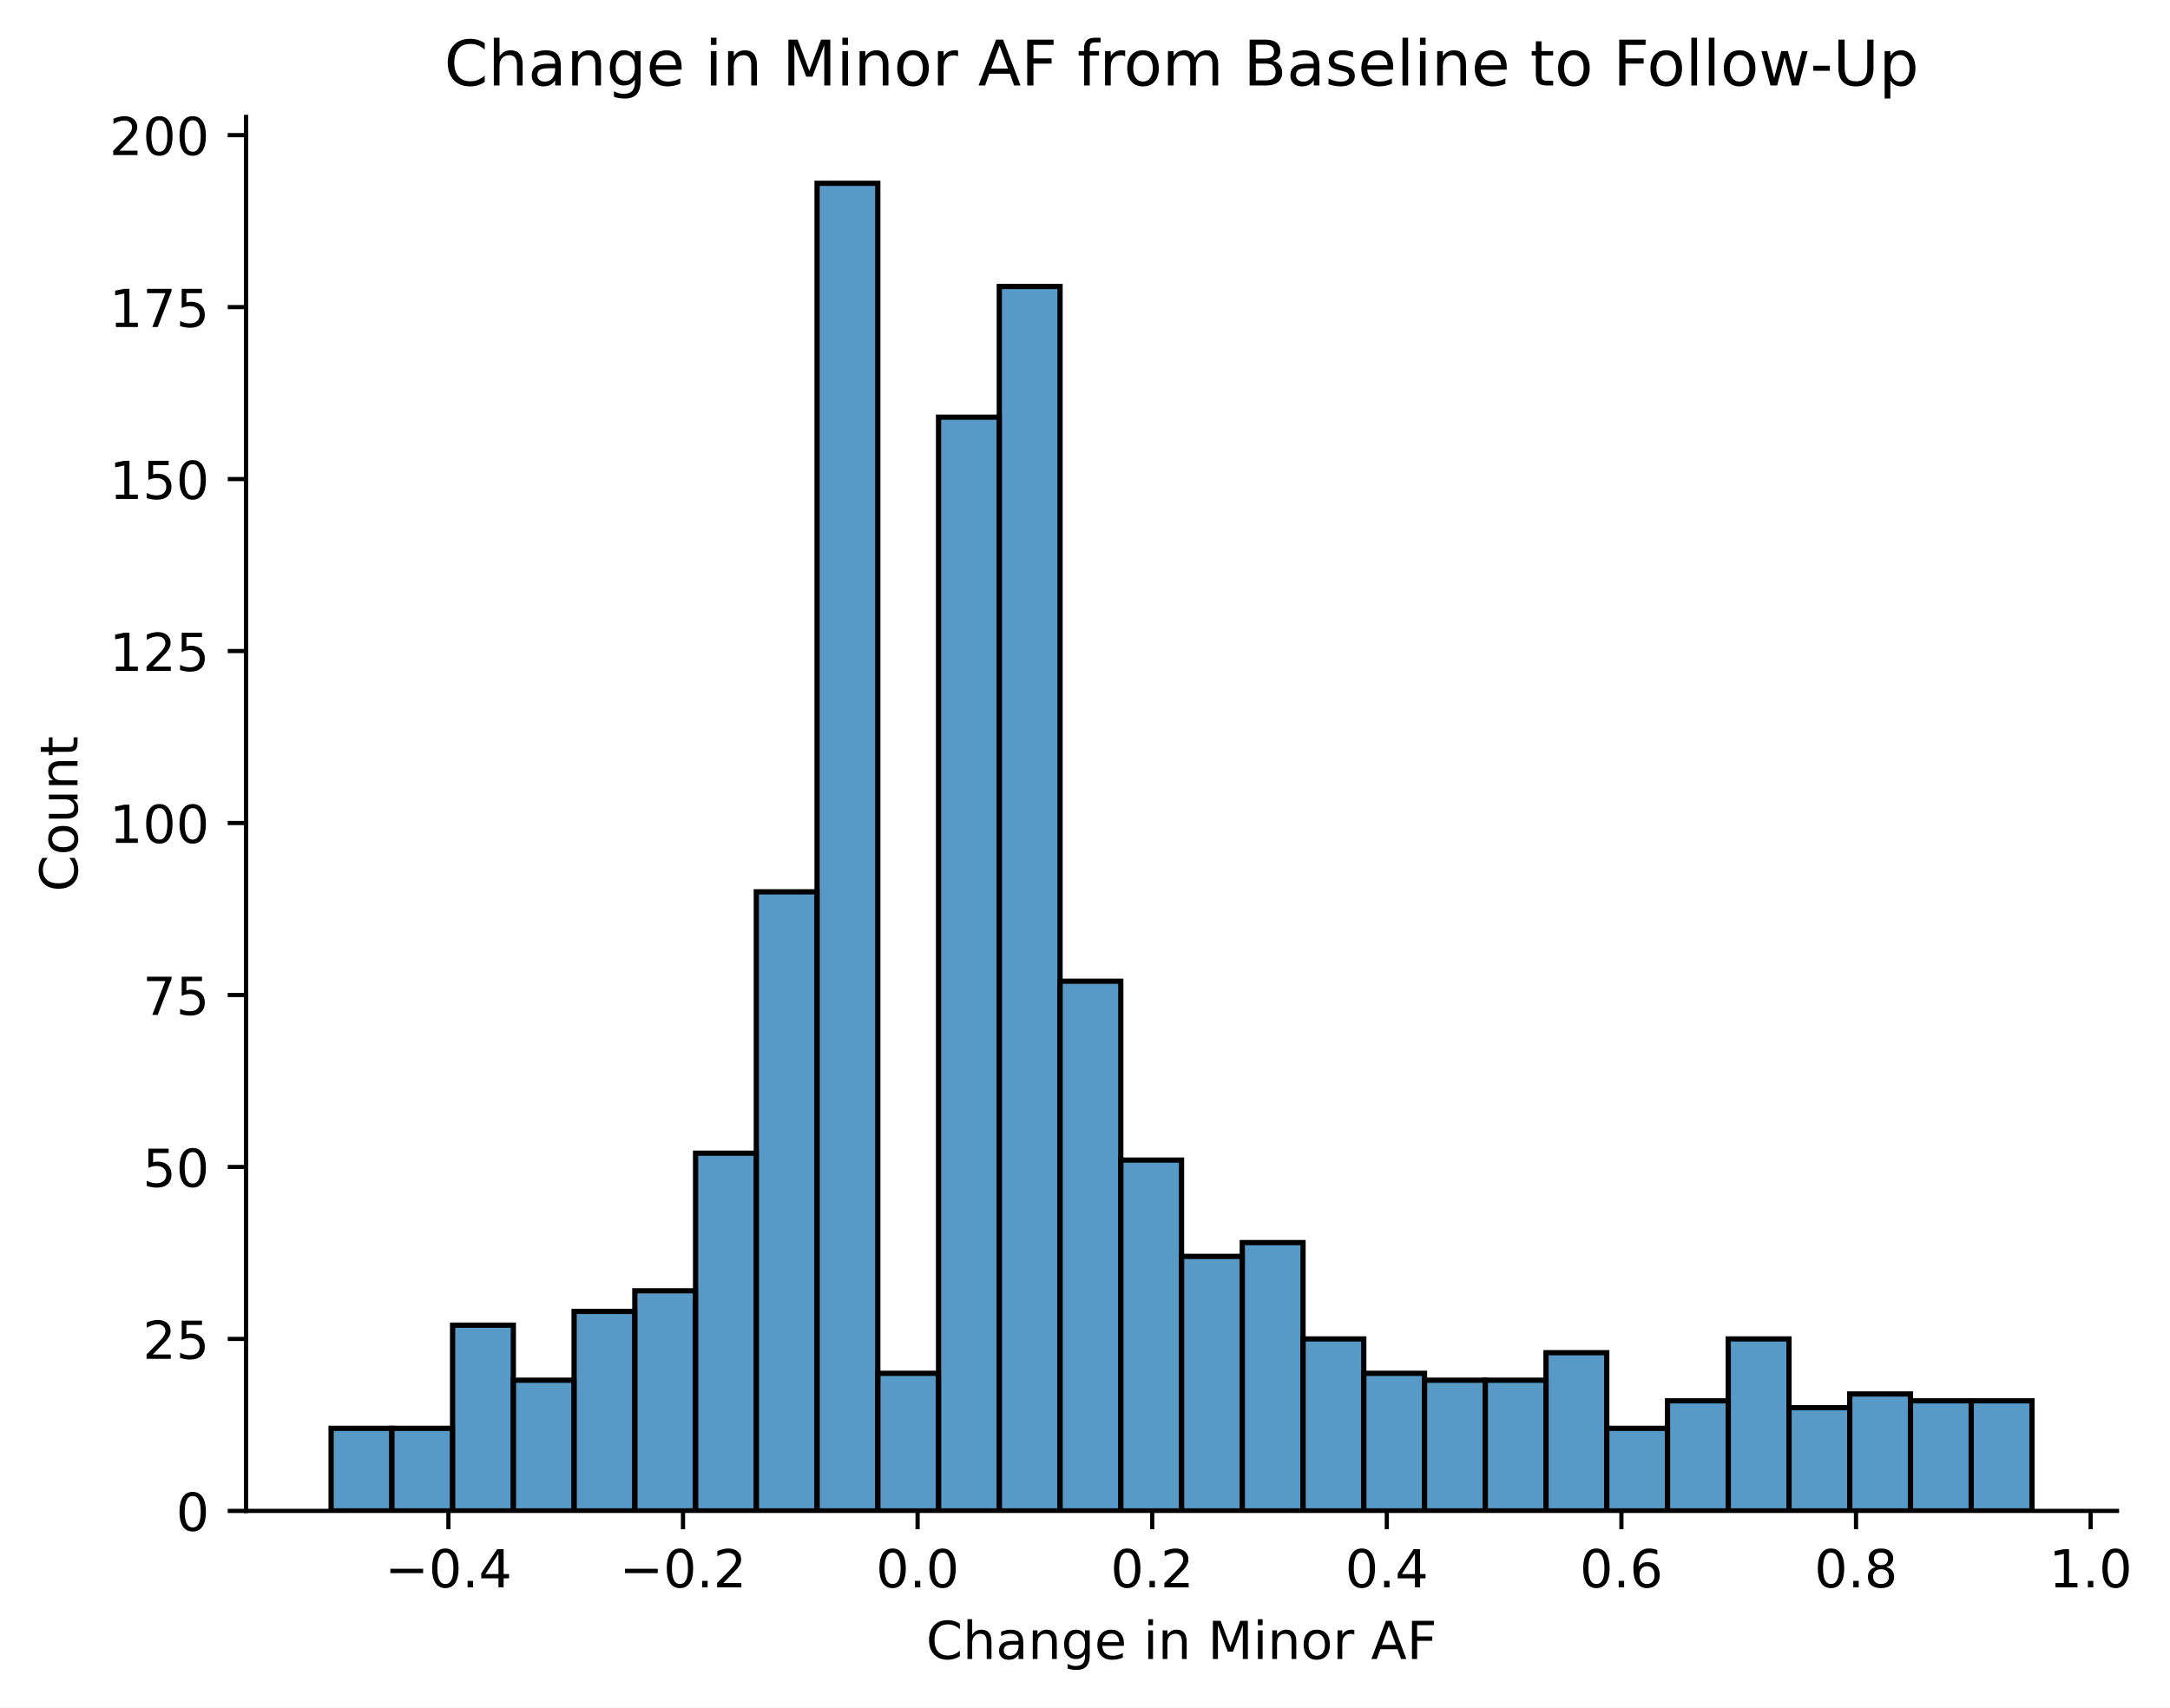
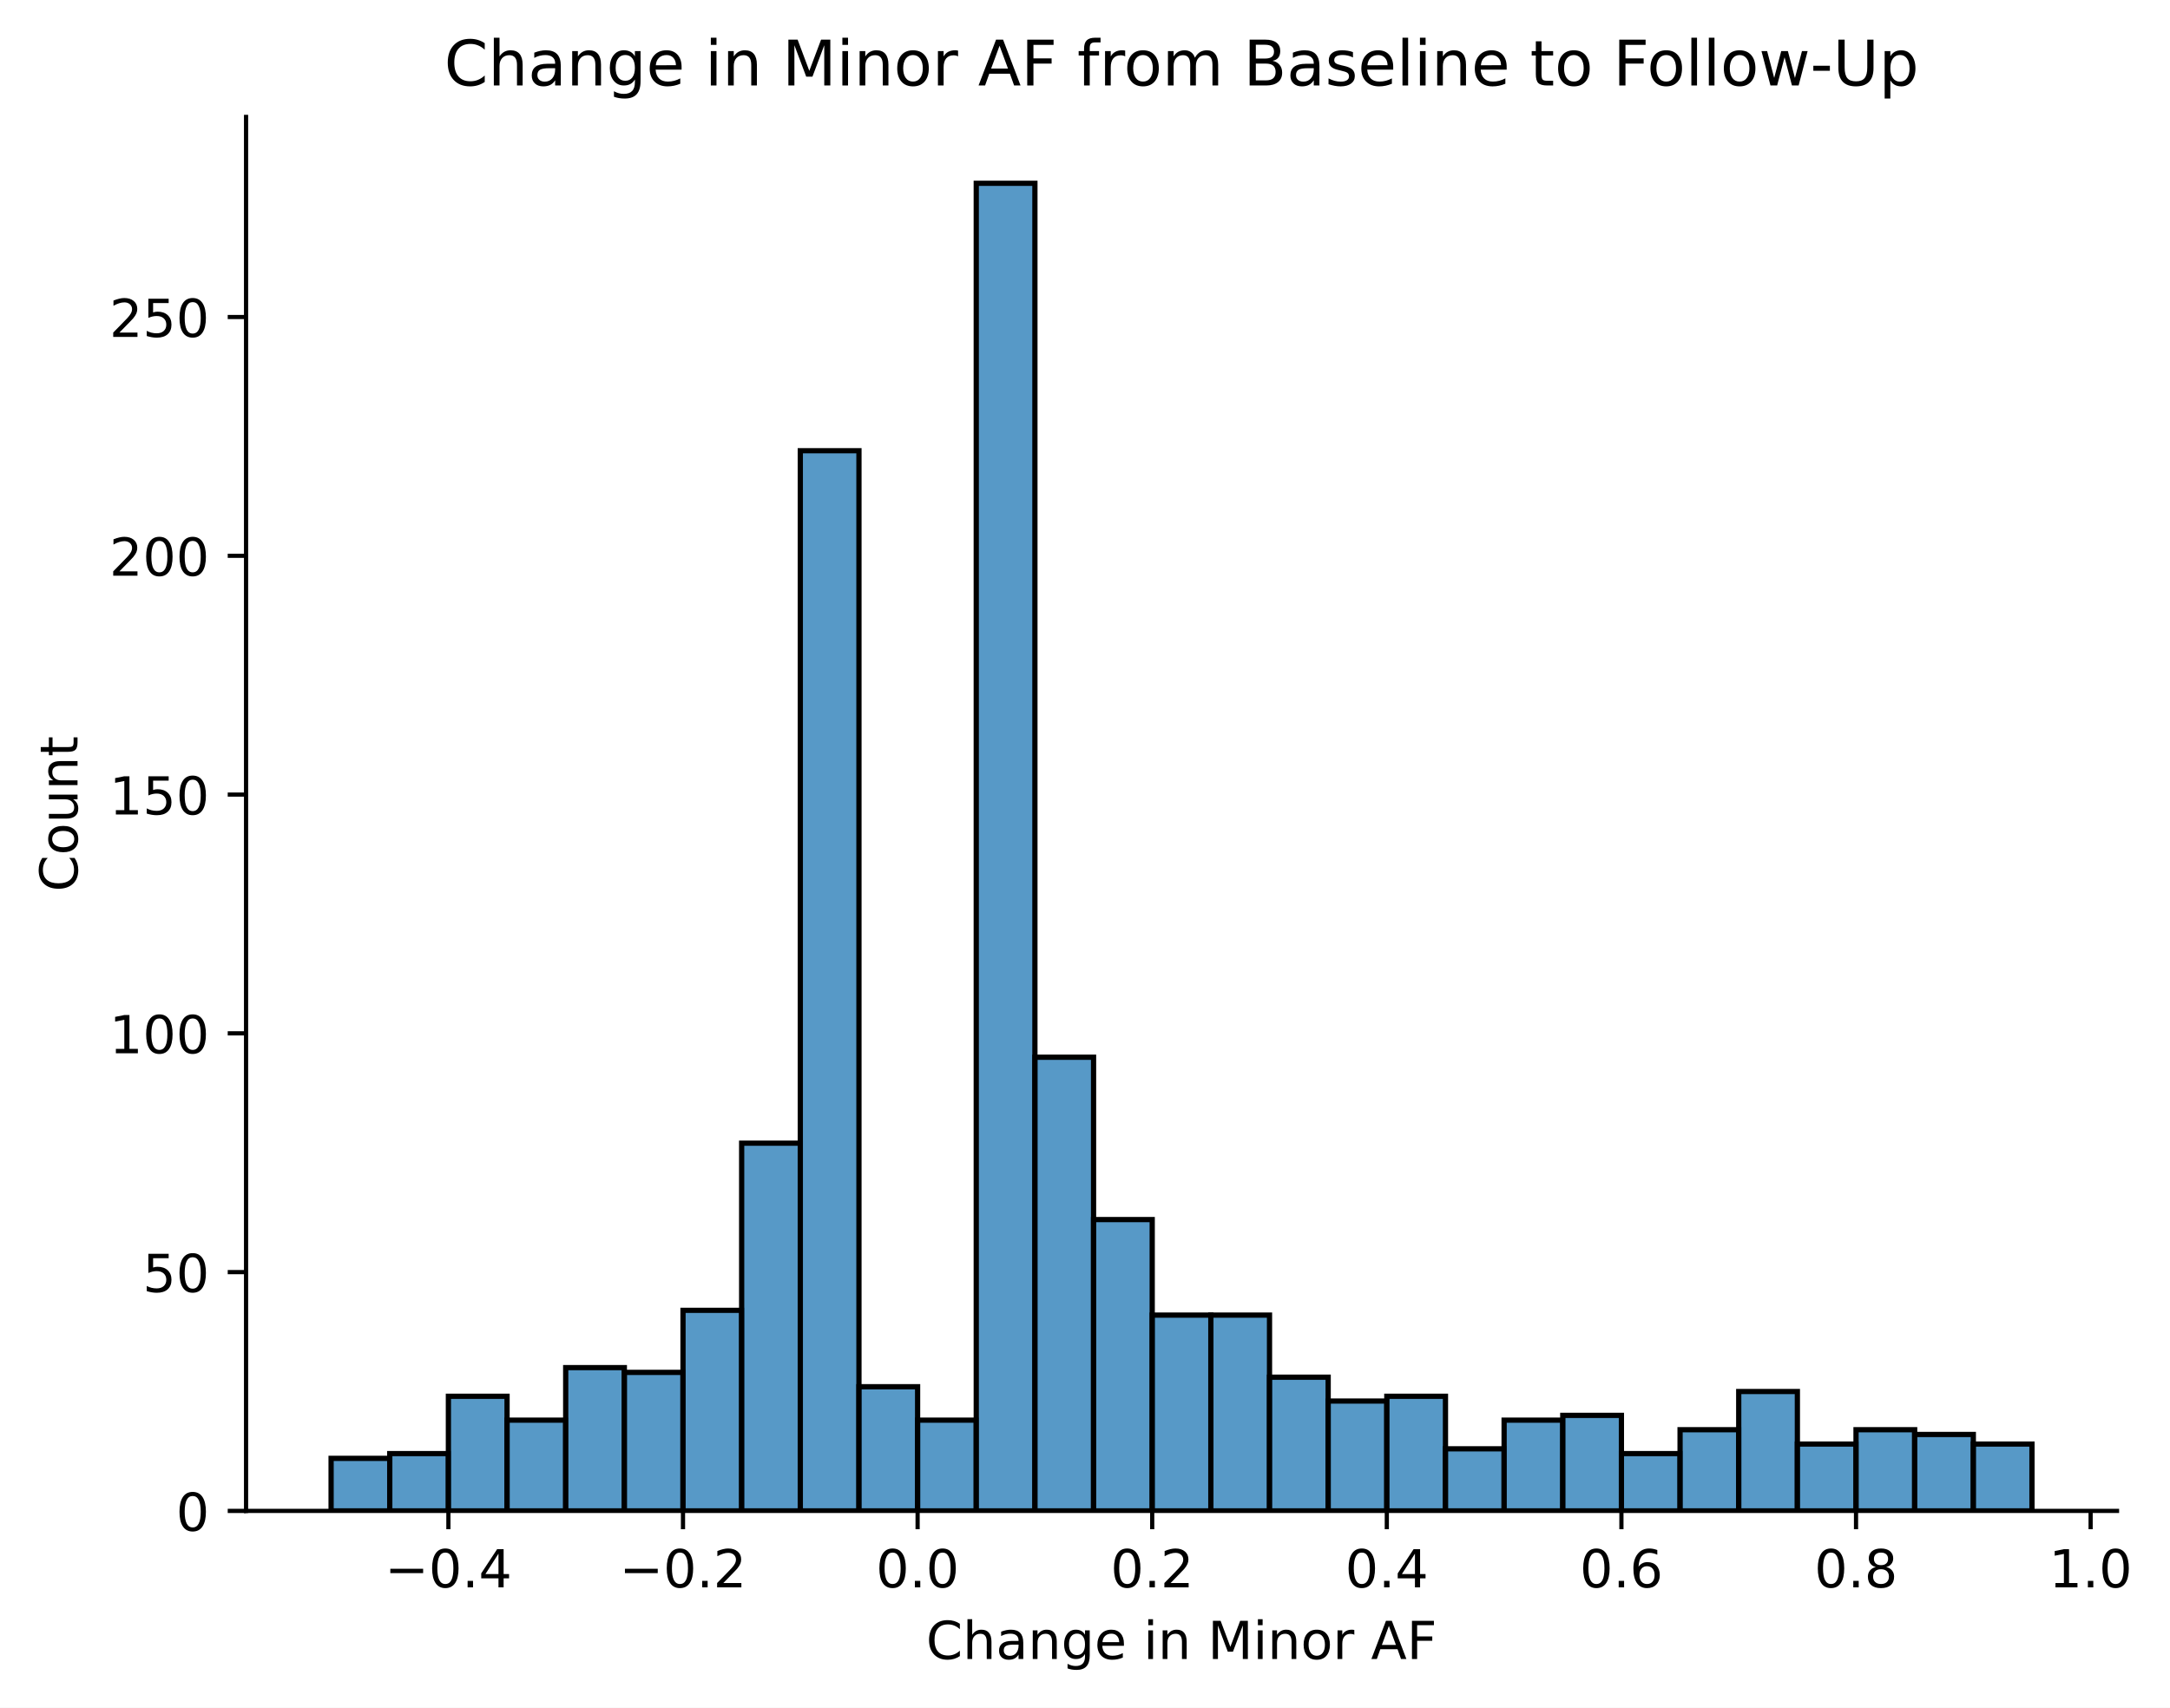
<svg xmlns="http://www.w3.org/2000/svg" xmlns:xlink="http://www.w3.org/1999/xlink" width="414.199pt" height="325.986pt" viewBox="0 0 414.199 325.986" version="1.1">
  <defs>
    <style type="text/css">*{stroke-linejoin: round; stroke-linecap: butt}</style>
  </defs>
  <g id="figure_1">
    <g id="patch_1">
      <path d="M 0 325.986  L 414.199 325.986  L 414.199 0  L 0 0  z " style="fill: #ffffff" />
    </g>
    <g id="axes_1">
      <g id="patch_2">
        <path d="M 46.966 288.43  L 404.086 288.43  L 404.086 22.318  L 46.966 22.318  z " style="fill: #ffffff" />
      </g>
      <g id="patch_3">
-         <path d="M 63.198 288.43  L 74.793 288.43  L 74.793 272.672  L 63.198 272.672  z " clip-path="url(#p7ebf7bdc45)" style="fill: #1f77b4; fill-opacity: 0.75; stroke: #000000; stroke-linejoin: miter" />
+         <path d="M 63.198 288.43  L 74.393 288.43  L 74.393 278.402  L 63.198 278.402  z " clip-path="url(#p578d71aa38)" style="fill: #1f77b4; fill-opacity: 0.75; stroke: #000000; stroke-linejoin: miter" />
      </g>
      <g id="patch_4">
-         <path d="M 74.793 288.43  L 86.388 288.43  L 86.388 272.672  L 74.793 272.672  z " clip-path="url(#p7ebf7bdc45)" style="fill: #1f77b4; fill-opacity: 0.75; stroke: #000000; stroke-linejoin: miter" />
+         <path d="M 74.393 288.43  L 85.588 288.43  L 85.588 277.49  L 74.393 277.49  z " clip-path="url(#p578d71aa38)" style="fill: #1f77b4; fill-opacity: 0.75; stroke: #000000; stroke-linejoin: miter" />
      </g>
      <g id="patch_5">
-         <path d="M 86.388 288.43  L 97.983 288.43  L 97.983 252.975  L 86.388 252.975  z " clip-path="url(#p7ebf7bdc45)" style="fill: #1f77b4; fill-opacity: 0.75; stroke: #000000; stroke-linejoin: miter" />
+         <path d="M 85.588 288.43  L 96.783 288.43  L 96.783 266.55  L 85.588 266.55  z " clip-path="url(#p578d71aa38)" style="fill: #1f77b4; fill-opacity: 0.75; stroke: #000000; stroke-linejoin: miter" />
      </g>
      <g id="patch_6">
-         <path d="M 97.983 288.43  L 109.578 288.43  L 109.578 263.48  L 97.983 263.48  z " clip-path="url(#p7ebf7bdc45)" style="fill: #1f77b4; fill-opacity: 0.75; stroke: #000000; stroke-linejoin: miter" />
+         <path d="M 96.783 288.43  L 107.978 288.43  L 107.978 271.109  L 96.783 271.109  z " clip-path="url(#p578d71aa38)" style="fill: #1f77b4; fill-opacity: 0.75; stroke: #000000; stroke-linejoin: miter" />
      </g>
      <g id="patch_7">
-         <path d="M 109.578 288.43  L 121.172 288.43  L 121.172 250.348  L 109.578 250.348  z " clip-path="url(#p7ebf7bdc45)" style="fill: #1f77b4; fill-opacity: 0.75; stroke: #000000; stroke-linejoin: miter" />
+         <path d="M 107.978 288.43  L 119.173 288.43  L 119.173 261.08  L 107.978 261.08  z " clip-path="url(#p578d71aa38)" style="fill: #1f77b4; fill-opacity: 0.75; stroke: #000000; stroke-linejoin: miter" />
      </g>
      <g id="patch_8">
-         <path d="M 121.172 288.43  L 132.767 288.43  L 132.767 246.409  L 121.172 246.409  z " clip-path="url(#p7ebf7bdc45)" style="fill: #1f77b4; fill-opacity: 0.75; stroke: #000000; stroke-linejoin: miter" />
+         <path d="M 119.173 288.43  L 130.368 288.43  L 130.368 261.992  L 119.173 261.992  z " clip-path="url(#p578d71aa38)" style="fill: #1f77b4; fill-opacity: 0.75; stroke: #000000; stroke-linejoin: miter" />
      </g>
      <g id="patch_9">
-         <path d="M 132.767 288.43  L 144.362 288.43  L 144.362 220.146  L 132.767 220.146  z " clip-path="url(#p7ebf7bdc45)" style="fill: #1f77b4; fill-opacity: 0.75; stroke: #000000; stroke-linejoin: miter" />
+         <path d="M 130.368 288.43  L 141.563 288.43  L 141.563 250.141  L 130.368 250.141  z " clip-path="url(#p578d71aa38)" style="fill: #1f77b4; fill-opacity: 0.75; stroke: #000000; stroke-linejoin: miter" />
      </g>
      <g id="patch_10">
-         <path d="M 144.362 288.43  L 155.957 288.43  L 155.957 170.246  L 144.362 170.246  z " clip-path="url(#p7ebf7bdc45)" style="fill: #1f77b4; fill-opacity: 0.75; stroke: #000000; stroke-linejoin: miter" />
+         <path d="M 141.563 288.43  L 152.758 288.43  L 152.758 218.233  L 141.563 218.233  z " clip-path="url(#p578d71aa38)" style="fill: #1f77b4; fill-opacity: 0.75; stroke: #000000; stroke-linejoin: miter" />
      </g>
      <g id="patch_11">
-         <path d="M 155.957 288.43  L 167.552 288.43  L 167.552 34.99  L 155.957 34.99  z " clip-path="url(#p7ebf7bdc45)" style="fill: #1f77b4; fill-opacity: 0.75; stroke: #000000; stroke-linejoin: miter" />
+         <path d="M 152.758 288.43  L 163.953 288.43  L 163.953 86.043  L 152.758 86.043  z " clip-path="url(#p578d71aa38)" style="fill: #1f77b4; fill-opacity: 0.75; stroke: #000000; stroke-linejoin: miter" />
      </g>
      <g id="patch_12">
-         <path d="M 167.552 288.43  L 179.146 288.43  L 179.146 262.167  L 167.552 262.167  z " clip-path="url(#p7ebf7bdc45)" style="fill: #1f77b4; fill-opacity: 0.75; stroke: #000000; stroke-linejoin: miter" />
+         <path d="M 163.953 288.43  L 175.148 288.43  L 175.148 264.727  L 163.953 264.727  z " clip-path="url(#p578d71aa38)" style="fill: #1f77b4; fill-opacity: 0.75; stroke: #000000; stroke-linejoin: miter" />
      </g>
      <g id="patch_13">
-         <path d="M 179.146 288.43  L 190.741 288.43  L 190.741 79.638  L 179.146 79.638  z " clip-path="url(#p7ebf7bdc45)" style="fill: #1f77b4; fill-opacity: 0.75; stroke: #000000; stroke-linejoin: miter" />
+         <path d="M 175.148 288.43  L 186.343 288.43  L 186.343 271.109  L 175.148 271.109  z " clip-path="url(#p578d71aa38)" style="fill: #1f77b4; fill-opacity: 0.75; stroke: #000000; stroke-linejoin: miter" />
      </g>
      <g id="patch_14">
-         <path d="M 190.741 288.43  L 202.336 288.43  L 202.336 54.688  L 190.741 54.688  z " clip-path="url(#p7ebf7bdc45)" style="fill: #1f77b4; fill-opacity: 0.75; stroke: #000000; stroke-linejoin: miter" />
+         <path d="M 186.343 288.43  L 197.538 288.43  L 197.538 34.99  L 186.343 34.99  z " clip-path="url(#p578d71aa38)" style="fill: #1f77b4; fill-opacity: 0.75; stroke: #000000; stroke-linejoin: miter" />
      </g>
      <g id="patch_15">
-         <path d="M 202.336 288.43  L 213.931 288.43  L 213.931 187.317  L 202.336 187.317  z " clip-path="url(#p7ebf7bdc45)" style="fill: #1f77b4; fill-opacity: 0.75; stroke: #000000; stroke-linejoin: miter" />
+         <path d="M 197.538 288.43  L 208.733 288.43  L 208.733 201.823  L 197.538 201.823  z " clip-path="url(#p578d71aa38)" style="fill: #1f77b4; fill-opacity: 0.75; stroke: #000000; stroke-linejoin: miter" />
      </g>
      <g id="patch_16">
-         <path d="M 213.931 288.43  L 225.526 288.43  L 225.526 221.459  L 213.931 221.459  z " clip-path="url(#p7ebf7bdc45)" style="fill: #1f77b4; fill-opacity: 0.75; stroke: #000000; stroke-linejoin: miter" />
+         <path d="M 208.733 288.43  L 219.928 288.43  L 219.928 232.819  L 208.733 232.819  z " clip-path="url(#p578d71aa38)" style="fill: #1f77b4; fill-opacity: 0.75; stroke: #000000; stroke-linejoin: miter" />
      </g>
      <g id="patch_17">
-         <path d="M 225.526 288.43  L 237.12 288.43  L 237.12 239.843  L 225.526 239.843  z " clip-path="url(#p7ebf7bdc45)" style="fill: #1f77b4; fill-opacity: 0.75; stroke: #000000; stroke-linejoin: miter" />
+         <path d="M 219.928 288.43  L 231.123 288.43  L 231.123 251.052  L 219.928 251.052  z " clip-path="url(#p578d71aa38)" style="fill: #1f77b4; fill-opacity: 0.75; stroke: #000000; stroke-linejoin: miter" />
      </g>
      <g id="patch_18">
-         <path d="M 237.12 288.43  L 248.715 288.43  L 248.715 237.217  L 237.12 237.217  z " clip-path="url(#p7ebf7bdc45)" style="fill: #1f77b4; fill-opacity: 0.75; stroke: #000000; stroke-linejoin: miter" />
+         <path d="M 231.123 288.43  L 242.318 288.43  L 242.318 251.052  L 231.123 251.052  z " clip-path="url(#p578d71aa38)" style="fill: #1f77b4; fill-opacity: 0.75; stroke: #000000; stroke-linejoin: miter" />
      </g>
      <g id="patch_19">
-         <path d="M 248.715 288.43  L 260.31 288.43  L 260.31 255.601  L 248.715 255.601  z " clip-path="url(#p7ebf7bdc45)" style="fill: #1f77b4; fill-opacity: 0.75; stroke: #000000; stroke-linejoin: miter" />
+         <path d="M 242.318 288.43  L 253.513 288.43  L 253.513 262.904  L 242.318 262.904  z " clip-path="url(#p578d71aa38)" style="fill: #1f77b4; fill-opacity: 0.75; stroke: #000000; stroke-linejoin: miter" />
      </g>
      <g id="patch_20">
-         <path d="M 260.31 288.43  L 271.905 288.43  L 271.905 262.167  L 260.31 262.167  z " clip-path="url(#p7ebf7bdc45)" style="fill: #1f77b4; fill-opacity: 0.75; stroke: #000000; stroke-linejoin: miter" />
+         <path d="M 253.513 288.43  L 264.708 288.43  L 264.708 267.462  L 253.513 267.462  z " clip-path="url(#p578d71aa38)" style="fill: #1f77b4; fill-opacity: 0.75; stroke: #000000; stroke-linejoin: miter" />
      </g>
      <g id="patch_21">
-         <path d="M 271.905 288.43  L 283.5 288.43  L 283.5 263.48  L 271.905 263.48  z " clip-path="url(#p7ebf7bdc45)" style="fill: #1f77b4; fill-opacity: 0.75; stroke: #000000; stroke-linejoin: miter" />
+         <path d="M 264.708 288.43  L 275.903 288.43  L 275.903 266.55  L 264.708 266.55  z " clip-path="url(#p578d71aa38)" style="fill: #1f77b4; fill-opacity: 0.75; stroke: #000000; stroke-linejoin: miter" />
      </g>
      <g id="patch_22">
-         <path d="M 283.5 288.43  L 295.094 288.43  L 295.094 263.48  L 283.5 263.48  z " clip-path="url(#p7ebf7bdc45)" style="fill: #1f77b4; fill-opacity: 0.75; stroke: #000000; stroke-linejoin: miter" />
+         <path d="M 275.903 288.43  L 287.098 288.43  L 287.098 276.579  L 275.903 276.579  z " clip-path="url(#p578d71aa38)" style="fill: #1f77b4; fill-opacity: 0.75; stroke: #000000; stroke-linejoin: miter" />
      </g>
      <g id="patch_23">
-         <path d="M 295.094 288.43  L 306.689 288.43  L 306.689 258.227  L 295.094 258.227  z " clip-path="url(#p7ebf7bdc45)" style="fill: #1f77b4; fill-opacity: 0.75; stroke: #000000; stroke-linejoin: miter" />
+         <path d="M 287.098 288.43  L 298.293 288.43  L 298.293 271.109  L 287.098 271.109  z " clip-path="url(#p578d71aa38)" style="fill: #1f77b4; fill-opacity: 0.75; stroke: #000000; stroke-linejoin: miter" />
      </g>
      <g id="patch_24">
-         <path d="M 306.689 288.43  L 318.284 288.43  L 318.284 272.672  L 306.689 272.672  z " clip-path="url(#p7ebf7bdc45)" style="fill: #1f77b4; fill-opacity: 0.75; stroke: #000000; stroke-linejoin: miter" />
+         <path d="M 298.293 288.43  L 309.488 288.43  L 309.488 270.197  L 298.293 270.197  z " clip-path="url(#p578d71aa38)" style="fill: #1f77b4; fill-opacity: 0.75; stroke: #000000; stroke-linejoin: miter" />
      </g>
      <g id="patch_25">
-         <path d="M 318.284 288.43  L 329.879 288.43  L 329.879 267.42  L 318.284 267.42  z " clip-path="url(#p7ebf7bdc45)" style="fill: #1f77b4; fill-opacity: 0.75; stroke: #000000; stroke-linejoin: miter" />
+         <path d="M 309.488 288.43  L 320.683 288.43  L 320.683 277.49  L 309.488 277.49  z " clip-path="url(#p578d71aa38)" style="fill: #1f77b4; fill-opacity: 0.75; stroke: #000000; stroke-linejoin: miter" />
      </g>
      <g id="patch_26">
-         <path d="M 329.879 288.43  L 341.474 288.43  L 341.474 255.601  L 329.879 255.601  z " clip-path="url(#p7ebf7bdc45)" style="fill: #1f77b4; fill-opacity: 0.75; stroke: #000000; stroke-linejoin: miter" />
+         <path d="M 320.683 288.43  L 331.878 288.43  L 331.878 272.932  L 320.683 272.932  z " clip-path="url(#p578d71aa38)" style="fill: #1f77b4; fill-opacity: 0.75; stroke: #000000; stroke-linejoin: miter" />
      </g>
      <g id="patch_27">
-         <path d="M 341.474 288.43  L 353.068 288.43  L 353.068 268.733  L 341.474 268.733  z " clip-path="url(#p7ebf7bdc45)" style="fill: #1f77b4; fill-opacity: 0.75; stroke: #000000; stroke-linejoin: miter" />
+         <path d="M 331.878 288.43  L 343.073 288.43  L 343.073 265.639  L 331.878 265.639  z " clip-path="url(#p578d71aa38)" style="fill: #1f77b4; fill-opacity: 0.75; stroke: #000000; stroke-linejoin: miter" />
      </g>
      <g id="patch_28">
-         <path d="M 353.068 288.43  L 364.663 288.43  L 364.663 266.106  L 353.068 266.106  z " clip-path="url(#p7ebf7bdc45)" style="fill: #1f77b4; fill-opacity: 0.75; stroke: #000000; stroke-linejoin: miter" />
+         <path d="M 343.073 288.43  L 354.268 288.43  L 354.268 275.667  L 343.073 275.667  z " clip-path="url(#p578d71aa38)" style="fill: #1f77b4; fill-opacity: 0.75; stroke: #000000; stroke-linejoin: miter" />
      </g>
      <g id="patch_29">
-         <path d="M 364.663 288.43  L 376.258 288.43  L 376.258 267.42  L 364.663 267.42  z " clip-path="url(#p7ebf7bdc45)" style="fill: #1f77b4; fill-opacity: 0.75; stroke: #000000; stroke-linejoin: miter" />
+         <path d="M 354.268 288.43  L 365.463 288.43  L 365.463 272.932  L 354.268 272.932  z " clip-path="url(#p578d71aa38)" style="fill: #1f77b4; fill-opacity: 0.75; stroke: #000000; stroke-linejoin: miter" />
      </g>
      <g id="patch_30">
-         <path d="M 376.258 288.43  L 387.853 288.43  L 387.853 267.42  L 376.258 267.42  z " clip-path="url(#p7ebf7bdc45)" style="fill: #1f77b4; fill-opacity: 0.75; stroke: #000000; stroke-linejoin: miter" />
+         <path d="M 365.463 288.43  L 376.658 288.43  L 376.658 273.844  L 365.463 273.844  z " clip-path="url(#p578d71aa38)" style="fill: #1f77b4; fill-opacity: 0.75; stroke: #000000; stroke-linejoin: miter" />
+       </g>
+       <g id="patch_31">
+         <path d="M 376.658 288.43  L 387.853 288.43  L 387.853 275.667  L 376.658 275.667  z " clip-path="url(#p578d71aa38)" style="fill: #1f77b4; fill-opacity: 0.75; stroke: #000000; stroke-linejoin: miter" />
      </g>
      <g id="matplotlib.axis_1">
        <g id="xtick_1">
          <g id="line2d_1">
            <defs>
-               <path id="m0c242c7630" d="M 0 0  L 0 3.5  " style="stroke: #000000; stroke-width: 0.8" />
+               <path id="m6c35b1993d" d="M 0 0  L 0 3.5  " style="stroke: #000000; stroke-width: 0.8" />
            </defs>
            <g>
-               <use xlink:href="#m0c242c7630" x="85.588" y="288.43" style="stroke: #000000; stroke-width: 0.8" />
+               <use xlink:href="#m6c35b1993d" x="85.588" y="288.43" style="stroke: #000000; stroke-width: 0.8" />
            </g>
          </g>
          <g id="text_1">
            <g transform="translate(73.44692 303.0286) scale(0.1 -0.1)">
              <defs>
                <path id="DejaVuSans-2212" d="M 678 2272  L 4684 2272  L 4684 1741  L 678 1741  L 678 2272  z " transform="scale(0.015625)" />
                <path id="DejaVuSans-30" d="M 2034 4250  Q 1547 4250 1301 3770  Q 1056 3291 1056 2328  Q 1056 1369 1301 889  Q 1547 409 2034 409  Q 2525 409 2770 889  Q 3016 1369 3016 2328  Q 3016 3291 2770 3770  Q 2525 4250 2034 4250  z M 2034 4750  Q 2819 4750 3233 4129  Q 3647 3509 3647 2328  Q 3647 1150 3233 529  Q 2819 -91 2034 -91  Q 1250 -91 836 529  Q 422 1150 422 2328  Q 422 3509 836 4129  Q 1250 4750 2034 4750  z " transform="scale(0.015625)" />
                <path id="DejaVuSans-2e" d="M 684 794  L 1344 794  L 1344 0  L 684 0  L 684 794  z " transform="scale(0.015625)" />
                <path id="DejaVuSans-34" d="M 2419 4116  L 825 1625  L 2419 1625  L 2419 4116  z M 2253 4666  L 3047 4666  L 3047 1625  L 3713 1625  L 3713 1100  L 3047 1100  L 3047 0  L 2419 0  L 2419 1100  L 313 1100  L 313 1709  L 2253 4666  z " transform="scale(0.015625)" />
              </defs>
              <use xlink:href="#DejaVuSans-2212" />
              <use xlink:href="#DejaVuSans-30" x="83.789" />
              <use xlink:href="#DejaVuSans-2e" x="147.412" />
              <use xlink:href="#DejaVuSans-34" x="179.199" />
            </g>
          </g>
        </g>
        <g id="xtick_2">
          <g id="line2d_2">
            <g>
-               <use xlink:href="#m0c242c7630" x="130.368" y="288.43" style="stroke: #000000; stroke-width: 0.8" />
+               <use xlink:href="#m6c35b1993d" x="130.368" y="288.43" style="stroke: #000000; stroke-width: 0.8" />
            </g>
          </g>
          <g id="text_2">
            <g transform="translate(118.2269 303.0286) scale(0.1 -0.1)">
              <defs>
                <path id="DejaVuSans-32" d="M 1228 531  L 3431 531  L 3431 0  L 469 0  L 469 531  Q 828 903 1448 1529  Q 2069 2156 2228 2338  Q 2531 2678 2651 2914  Q 2772 3150 2772 3378  Q 2772 3750 2511 3984  Q 2250 4219 1831 4219  Q 1534 4219 1204 4116  Q 875 4013 500 3803  L 500 4441  Q 881 4594 1212 4672  Q 1544 4750 1819 4750  Q 2544 4750 2975 4387  Q 3406 4025 3406 3419  Q 3406 3131 3298 2873  Q 3191 2616 2906 2266  Q 2828 2175 2409 1742  Q 1991 1309 1228 531  z " transform="scale(0.015625)" />
              </defs>
              <use xlink:href="#DejaVuSans-2212" />
              <use xlink:href="#DejaVuSans-30" x="83.789" />
              <use xlink:href="#DejaVuSans-2e" x="147.412" />
              <use xlink:href="#DejaVuSans-32" x="179.199" />
            </g>
          </g>
        </g>
        <g id="xtick_3">
          <g id="line2d_3">
            <g>
-               <use xlink:href="#m0c242c7630" x="175.148" y="288.43" style="stroke: #000000; stroke-width: 0.8" />
+               <use xlink:href="#m6c35b1993d" x="175.148" y="288.43" style="stroke: #000000; stroke-width: 0.8" />
            </g>
          </g>
          <g id="text_3">
            <g transform="translate(167.1966 303.0286) scale(0.1 -0.1)">
              <use xlink:href="#DejaVuSans-30" />
              <use xlink:href="#DejaVuSans-2e" x="63.623" />
              <use xlink:href="#DejaVuSans-30" x="95.41" />
            </g>
          </g>
        </g>
        <g id="xtick_4">
          <g id="line2d_4">
            <g>
-               <use xlink:href="#m0c242c7630" x="219.928" y="288.43" style="stroke: #000000; stroke-width: 0.8" />
+               <use xlink:href="#m6c35b1993d" x="219.928" y="288.43" style="stroke: #000000; stroke-width: 0.8" />
            </g>
          </g>
          <g id="text_4">
            <g transform="translate(211.9766 303.0286) scale(0.1 -0.1)">
              <use xlink:href="#DejaVuSans-30" />
              <use xlink:href="#DejaVuSans-2e" x="63.623" />
              <use xlink:href="#DejaVuSans-32" x="95.41" />
            </g>
          </g>
        </g>
        <g id="xtick_5">
          <g id="line2d_5">
            <g>
-               <use xlink:href="#m0c242c7630" x="264.708" y="288.43" style="stroke: #000000; stroke-width: 0.8" />
+               <use xlink:href="#m6c35b1993d" x="264.708" y="288.43" style="stroke: #000000; stroke-width: 0.8" />
            </g>
          </g>
          <g id="text_5">
            <g transform="translate(256.7565 303.0286) scale(0.1 -0.1)">
              <use xlink:href="#DejaVuSans-30" />
              <use xlink:href="#DejaVuSans-2e" x="63.623" />
              <use xlink:href="#DejaVuSans-34" x="95.41" />
            </g>
          </g>
        </g>
        <g id="xtick_6">
          <g id="line2d_6">
            <g>
-               <use xlink:href="#m0c242c7630" x="309.488" y="288.43" style="stroke: #000000; stroke-width: 0.8" />
+               <use xlink:href="#m6c35b1993d" x="309.488" y="288.43" style="stroke: #000000; stroke-width: 0.8" />
            </g>
          </g>
          <g id="text_6">
            <g transform="translate(301.5364 303.0286) scale(0.1 -0.1)">
              <defs>
                <path id="DejaVuSans-36" d="M 2113 2584  Q 1688 2584 1439 2293  Q 1191 2003 1191 1497  Q 1191 994 1439 701  Q 1688 409 2113 409  Q 2538 409 2786 701  Q 3034 994 3034 1497  Q 3034 2003 2786 2293  Q 2538 2584 2113 2584  z M 3366 4563  L 3366 3988  Q 3128 4100 2886 4159  Q 2644 4219 2406 4219  Q 1781 4219 1451 3797  Q 1122 3375 1075 2522  Q 1259 2794 1537 2939  Q 1816 3084 2150 3084  Q 2853 3084 3261 2657  Q 3669 2231 3669 1497  Q 3669 778 3244 343  Q 2819 -91 2113 -91  Q 1303 -91 875 529  Q 447 1150 447 2328  Q 447 3434 972 4092  Q 1497 4750 2381 4750  Q 2619 4750 2861 4703  Q 3103 4656 3366 4563  z " transform="scale(0.015625)" />
              </defs>
              <use xlink:href="#DejaVuSans-30" />
              <use xlink:href="#DejaVuSans-2e" x="63.623" />
              <use xlink:href="#DejaVuSans-36" x="95.41" />
            </g>
          </g>
        </g>
        <g id="xtick_7">
          <g id="line2d_7">
            <g>
-               <use xlink:href="#m0c242c7630" x="354.268" y="288.43" style="stroke: #000000; stroke-width: 0.8" />
+               <use xlink:href="#m6c35b1993d" x="354.268" y="288.43" style="stroke: #000000; stroke-width: 0.8" />
            </g>
          </g>
          <g id="text_7">
            <g transform="translate(346.3164 303.0286) scale(0.1 -0.1)">
              <defs>
                <path id="DejaVuSans-38" d="M 2034 2216  Q 1584 2216 1326 1975  Q 1069 1734 1069 1313  Q 1069 891 1326 650  Q 1584 409 2034 409  Q 2484 409 2743 651  Q 3003 894 3003 1313  Q 3003 1734 2745 1975  Q 2488 2216 2034 2216  z M 1403 2484  Q 997 2584 770 2862  Q 544 3141 544 3541  Q 544 4100 942 4425  Q 1341 4750 2034 4750  Q 2731 4750 3128 4425  Q 3525 4100 3525 3541  Q 3525 3141 3298 2862  Q 3072 2584 2669 2484  Q 3125 2378 3379 2068  Q 3634 1759 3634 1313  Q 3634 634 3220 271  Q 2806 -91 2034 -91  Q 1263 -91 848 271  Q 434 634 434 1313  Q 434 1759 690 2068  Q 947 2378 1403 2484  z M 1172 3481  Q 1172 3119 1398 2916  Q 1625 2713 2034 2713  Q 2441 2713 2670 2916  Q 2900 3119 2900 3481  Q 2900 3844 2670 4047  Q 2441 4250 2034 4250  Q 1625 4250 1398 4047  Q 1172 3844 1172 3481  z " transform="scale(0.015625)" />
              </defs>
              <use xlink:href="#DejaVuSans-30" />
              <use xlink:href="#DejaVuSans-2e" x="63.623" />
              <use xlink:href="#DejaVuSans-38" x="95.41" />
            </g>
          </g>
        </g>
        <g id="xtick_8">
          <g id="line2d_8">
            <g>
-               <use xlink:href="#m0c242c7630" x="399.048" y="288.43" style="stroke: #000000; stroke-width: 0.8" />
+               <use xlink:href="#m6c35b1993d" x="399.048" y="288.43" style="stroke: #000000; stroke-width: 0.8" />
            </g>
          </g>
          <g id="text_8">
            <g transform="translate(391.0963 303.0286) scale(0.1 -0.1)">
              <defs>
                <path id="DejaVuSans-31" d="M 794 531  L 1825 531  L 1825 4091  L 703 3866  L 703 4441  L 1819 4666  L 2450 4666  L 2450 531  L 3481 531  L 3481 0  L 794 0  L 794 531  z " transform="scale(0.015625)" />
              </defs>
              <use xlink:href="#DejaVuSans-31" />
              <use xlink:href="#DejaVuSans-2e" x="63.623" />
              <use xlink:href="#DejaVuSans-30" x="95.41" />
            </g>
          </g>
        </g>
        <g id="text_9">
          <g transform="translate(176.7741 316.7067) scale(0.1 -0.1)">
            <defs>
              <path id="DejaVuSans-43" d="M 4122 4306  L 4122 3641  Q 3803 3938 3442 4084  Q 3081 4231 2675 4231  Q 1875 4231 1450 3742  Q 1025 3253 1025 2328  Q 1025 1406 1450 917  Q 1875 428 2675 428  Q 3081 428 3442 575  Q 3803 722 4122 1019  L 4122 359  Q 3791 134 3420 21  Q 3050 -91 2638 -91  Q 1578 -91 968 557  Q 359 1206 359 2328  Q 359 3453 968 4101  Q 1578 4750 2638 4750  Q 3056 4750 3426 4639  Q 3797 4528 4122 4306  z " transform="scale(0.015625)" />
              <path id="DejaVuSans-68" d="M 3513 2113  L 3513 0  L 2938 0  L 2938 2094  Q 2938 2591 2744 2837  Q 2550 3084 2163 3084  Q 1697 3084 1428 2787  Q 1159 2491 1159 1978  L 1159 0  L 581 0  L 581 4863  L 1159 4863  L 1159 2956  Q 1366 3272 1645 3428  Q 1925 3584 2291 3584  Q 2894 3584 3203 3211  Q 3513 2838 3513 2113  z " transform="scale(0.015625)" />
              <path id="DejaVuSans-61" d="M 2194 1759  Q 1497 1759 1228 1600  Q 959 1441 959 1056  Q 959 750 1161 570  Q 1363 391 1709 391  Q 2188 391 2477 730  Q 2766 1069 2766 1631  L 2766 1759  L 2194 1759  z M 3341 1997  L 3341 0  L 2766 0  L 2766 531  Q 2569 213 2275 61  Q 1981 -91 1556 -91  Q 1019 -91 701 211  Q 384 513 384 1019  Q 384 1609 779 1909  Q 1175 2209 1959 2209  L 2766 2209  L 2766 2266  Q 2766 2663 2505 2880  Q 2244 3097 1772 3097  Q 1472 3097 1187 3025  Q 903 2953 641 2809  L 641 3341  Q 956 3463 1253 3523  Q 1550 3584 1831 3584  Q 2591 3584 2966 3190  Q 3341 2797 3341 1997  z " transform="scale(0.015625)" />
              <path id="DejaVuSans-6e" d="M 3513 2113  L 3513 0  L 2938 0  L 2938 2094  Q 2938 2591 2744 2837  Q 2550 3084 2163 3084  Q 1697 3084 1428 2787  Q 1159 2491 1159 1978  L 1159 0  L 581 0  L 581 3500  L 1159 3500  L 1159 2956  Q 1366 3272 1645 3428  Q 1925 3584 2291 3584  Q 2894 3584 3203 3211  Q 3513 2838 3513 2113  z " transform="scale(0.015625)" />
              <path id="DejaVuSans-67" d="M 2906 1791  Q 2906 2416 2648 2759  Q 2391 3103 1925 3103  Q 1463 3103 1205 2759  Q 947 2416 947 1791  Q 947 1169 1205 825  Q 1463 481 1925 481  Q 2391 481 2648 825  Q 2906 1169 2906 1791  z M 3481 434  Q 3481 -459 3084 -895  Q 2688 -1331 1869 -1331  Q 1566 -1331 1297 -1286  Q 1028 -1241 775 -1147  L 775 -588  Q 1028 -725 1275 -790  Q 1522 -856 1778 -856  Q 2344 -856 2625 -561  Q 2906 -266 2906 331  L 2906 616  Q 2728 306 2450 153  Q 2172 0 1784 0  Q 1141 0 747 490  Q 353 981 353 1791  Q 353 2603 747 3093  Q 1141 3584 1784 3584  Q 2172 3584 2450 3431  Q 2728 3278 2906 2969  L 2906 3500  L 3481 3500  L 3481 434  z " transform="scale(0.015625)" />
              <path id="DejaVuSans-65" d="M 3597 1894  L 3597 1613  L 953 1613  Q 991 1019 1311 708  Q 1631 397 2203 397  Q 2534 397 2845 478  Q 3156 559 3463 722  L 3463 178  Q 3153 47 2828 -22  Q 2503 -91 2169 -91  Q 1331 -91 842 396  Q 353 884 353 1716  Q 353 2575 817 3079  Q 1281 3584 2069 3584  Q 2775 3584 3186 3129  Q 3597 2675 3597 1894  z M 3022 2063  Q 3016 2534 2758 2815  Q 2500 3097 2075 3097  Q 1594 3097 1305 2825  Q 1016 2553 972 2059  L 3022 2063  z " transform="scale(0.015625)" />
              <path id="DejaVuSans-20" transform="scale(0.015625)" />
              <path id="DejaVuSans-69" d="M 603 3500  L 1178 3500  L 1178 0  L 603 0  L 603 3500  z M 603 4863  L 1178 4863  L 1178 4134  L 603 4134  L 603 4863  z " transform="scale(0.015625)" />
              <path id="DejaVuSans-4d" d="M 628 4666  L 1569 4666  L 2759 1491  L 3956 4666  L 4897 4666  L 4897 0  L 4281 0  L 4281 4097  L 3078 897  L 2444 897  L 1241 4097  L 1241 0  L 628 0  L 628 4666  z " transform="scale(0.015625)" />
              <path id="DejaVuSans-6f" d="M 1959 3097  Q 1497 3097 1228 2736  Q 959 2375 959 1747  Q 959 1119 1226 758  Q 1494 397 1959 397  Q 2419 397 2687 759  Q 2956 1122 2956 1747  Q 2956 2369 2687 2733  Q 2419 3097 1959 3097  z M 1959 3584  Q 2709 3584 3137 3096  Q 3566 2609 3566 1747  Q 3566 888 3137 398  Q 2709 -91 1959 -91  Q 1206 -91 779 398  Q 353 888 353 1747  Q 353 2609 779 3096  Q 1206 3584 1959 3584  z " transform="scale(0.015625)" />
              <path id="DejaVuSans-72" d="M 2631 2963  Q 2534 3019 2420 3045  Q 2306 3072 2169 3072  Q 1681 3072 1420 2755  Q 1159 2438 1159 1844  L 1159 0  L 581 0  L 581 3500  L 1159 3500  L 1159 2956  Q 1341 3275 1631 3429  Q 1922 3584 2338 3584  Q 2397 3584 2469 3576  Q 2541 3569 2628 3553  L 2631 2963  z " transform="scale(0.015625)" />
              <path id="DejaVuSans-41" d="M 2188 4044  L 1331 1722  L 3047 1722  L 2188 4044  z M 1831 4666  L 2547 4666  L 4325 0  L 3669 0  L 3244 1197  L 1141 1197  L 716 0  L 50 0  L 1831 4666  z " transform="scale(0.015625)" />
              <path id="DejaVuSans-46" d="M 628 4666  L 3309 4666  L 3309 4134  L 1259 4134  L 1259 2759  L 3109 2759  L 3109 2228  L 1259 2228  L 1259 0  L 628 0  L 628 4666  z " transform="scale(0.015625)" />
            </defs>
            <use xlink:href="#DejaVuSans-43" />
            <use xlink:href="#DejaVuSans-68" x="69.824" />
            <use xlink:href="#DejaVuSans-61" x="133.203" />
            <use xlink:href="#DejaVuSans-6e" x="194.482" />
            <use xlink:href="#DejaVuSans-67" x="257.861" />
            <use xlink:href="#DejaVuSans-65" x="321.338" />
            <use xlink:href="#DejaVuSans-20" x="382.861" />
            <use xlink:href="#DejaVuSans-69" x="414.648" />
            <use xlink:href="#DejaVuSans-6e" x="442.432" />
            <use xlink:href="#DejaVuSans-20" x="505.811" />
            <use xlink:href="#DejaVuSans-4d" x="537.598" />
            <use xlink:href="#DejaVuSans-69" x="623.877" />
            <use xlink:href="#DejaVuSans-6e" x="651.66" />
            <use xlink:href="#DejaVuSans-6f" x="715.039" />
            <use xlink:href="#DejaVuSans-72" x="776.221" />
            <use xlink:href="#DejaVuSans-20" x="817.334" />
            <use xlink:href="#DejaVuSans-41" x="849.121" />
            <use xlink:href="#DejaVuSans-46" x="917.529" />
          </g>
        </g>
      </g>
      <g id="matplotlib.axis_2">
        <g id="ytick_1">
          <g id="line2d_9">
            <defs>
-               <path id="m0ebd1c9a4f" d="M 0 0  L -3.5 0  " style="stroke: #000000; stroke-width: 0.8" />
+               <path id="m22e2496b57" d="M 0 0  L -3.5 0  " style="stroke: #000000; stroke-width: 0.8" />
            </defs>
            <g>
-               <use xlink:href="#m0ebd1c9a4f" x="46.966" y="288.43" style="stroke: #000000; stroke-width: 0.8" />
+               <use xlink:href="#m22e2496b57" x="46.966" y="288.43" style="stroke: #000000; stroke-width: 0.8" />
            </g>
          </g>
          <g id="text_10">
            <g transform="translate(33.60312 292.2293) scale(0.1 -0.1)">
              <use xlink:href="#DejaVuSans-30" />
            </g>
          </g>
        </g>
        <g id="ytick_2">
          <g id="line2d_10">
            <g>
-               <use xlink:href="#m0ebd1c9a4f" x="46.966" y="255.601" style="stroke: #000000; stroke-width: 0.8" />
+               <use xlink:href="#m22e2496b57" x="46.966" y="242.847" style="stroke: #000000; stroke-width: 0.8" />
            </g>
          </g>
          <g id="text_11">
-             <g transform="translate(27.24063 259.4003) scale(0.1 -0.1)">
+             <g transform="translate(27.24063 246.6466) scale(0.1 -0.1)">
              <defs>
                <path id="DejaVuSans-35" d="M 691 4666  L 3169 4666  L 3169 4134  L 1269 4134  L 1269 2991  Q 1406 3038 1543 3061  Q 1681 3084 1819 3084  Q 2600 3084 3056 2656  Q 3513 2228 3513 1497  Q 3513 744 3044 326  Q 2575 -91 1722 -91  Q 1428 -91 1123 -41  Q 819 9 494 109  L 494 744  Q 775 591 1075 516  Q 1375 441 1709 441  Q 2250 441 2565 725  Q 2881 1009 2881 1497  Q 2881 1984 2565 2268  Q 2250 2553 1709 2553  Q 1456 2553 1204 2497  Q 953 2441 691 2322  L 691 4666  z " transform="scale(0.015625)" />
              </defs>
-               <use xlink:href="#DejaVuSans-32" />
-               <use xlink:href="#DejaVuSans-35" x="63.623" />
+               <use xlink:href="#DejaVuSans-35" />
+               <use xlink:href="#DejaVuSans-30" x="63.623" />
            </g>
          </g>
        </g>
        <g id="ytick_3">
          <g id="line2d_11">
            <g>
-               <use xlink:href="#m0ebd1c9a4f" x="46.966" y="222.772" style="stroke: #000000; stroke-width: 0.8" />
+               <use xlink:href="#m22e2496b57" x="46.966" y="197.265" style="stroke: #000000; stroke-width: 0.8" />
            </g>
          </g>
          <g id="text_12">
-             <g transform="translate(27.24063 226.5713) scale(0.1 -0.1)">
-               <use xlink:href="#DejaVuSans-35" />
-               <use xlink:href="#DejaVuSans-30" x="63.623" />
-             </g>
-           </g>
-         </g>
-         <g id="ytick_4">
-           <g id="line2d_12">
-             <g>
-               <use xlink:href="#m0ebd1c9a4f" x="46.966" y="189.943" style="stroke: #000000; stroke-width: 0.8" />
-             </g>
-           </g>
-           <g id="text_13">
-             <g transform="translate(27.24063 193.7423) scale(0.1 -0.1)">
-               <defs>
-                 <path id="DejaVuSans-37" d="M 525 4666  L 3525 4666  L 3525 4397  L 1831 0  L 1172 0  L 2766 4134  L 525 4134  L 525 4666  z " transform="scale(0.015625)" />
-               </defs>
-               <use xlink:href="#DejaVuSans-37" />
-               <use xlink:href="#DejaVuSans-35" x="63.623" />
-             </g>
-           </g>
-         </g>
-         <g id="ytick_5">
-           <g id="line2d_13">
-             <g>
-               <use xlink:href="#m0ebd1c9a4f" x="46.966" y="157.114" style="stroke: #000000; stroke-width: 0.8" />
-             </g>
-           </g>
-           <g id="text_14">
-             <g transform="translate(20.87813 160.9133) scale(0.1 -0.1)">
+             <g transform="translate(20.87813 201.0639) scale(0.1 -0.1)">
              <use xlink:href="#DejaVuSans-31" />
              <use xlink:href="#DejaVuSans-30" x="63.623" />
              <use xlink:href="#DejaVuSans-30" x="127.246" />
            </g>
          </g>
        </g>
-         <g id="ytick_6">
-           <g id="line2d_14">
-             <g>
-               <use xlink:href="#m0ebd1c9a4f" x="46.966" y="124.285" style="stroke: #000000; stroke-width: 0.8" />
-             </g>
-           </g>
-           <g id="text_15">
-             <g transform="translate(20.87813 128.0843) scale(0.1 -0.1)">
-               <use xlink:href="#DejaVuSans-31" />
-               <use xlink:href="#DejaVuSans-32" x="63.623" />
-               <use xlink:href="#DejaVuSans-35" x="127.246" />
-             </g>
-           </g>
-         </g>
-         <g id="ytick_7">
-           <g id="line2d_15">
-             <g>
-               <use xlink:href="#m0ebd1c9a4f" x="46.966" y="91.456" style="stroke: #000000; stroke-width: 0.8" />
-             </g>
-           </g>
-           <g id="text_16">
-             <g transform="translate(20.87813 95.25525) scale(0.1 -0.1)">
+         <g id="ytick_4">
+           <g id="line2d_12">
+             <g>
+               <use xlink:href="#m22e2496b57" x="46.966" y="151.682" style="stroke: #000000; stroke-width: 0.8" />
+             </g>
+           </g>
+           <g id="text_13">
+             <g transform="translate(20.87813 155.4811) scale(0.1 -0.1)">
              <use xlink:href="#DejaVuSans-31" />
              <use xlink:href="#DejaVuSans-35" x="63.623" />
              <use xlink:href="#DejaVuSans-30" x="127.246" />
            </g>
          </g>
        </g>
-         <g id="ytick_8">
-           <g id="line2d_16">
-             <g>
-               <use xlink:href="#m0ebd1c9a4f" x="46.966" y="58.627" style="stroke: #000000; stroke-width: 0.8" />
-             </g>
-           </g>
-           <g id="text_17">
-             <g transform="translate(20.87813 62.42623) scale(0.1 -0.1)">
-               <use xlink:href="#DejaVuSans-31" />
-               <use xlink:href="#DejaVuSans-37" x="63.623" />
-               <use xlink:href="#DejaVuSans-35" x="127.246" />
-             </g>
-           </g>
-         </g>
-         <g id="ytick_9">
-           <g id="line2d_17">
-             <g>
-               <use xlink:href="#m0ebd1c9a4f" x="46.966" y="25.798" style="stroke: #000000; stroke-width: 0.8" />
-             </g>
-           </g>
-           <g id="text_18">
-             <g transform="translate(20.87813 29.59722) scale(0.1 -0.1)">
+         <g id="ytick_5">
+           <g id="line2d_13">
+             <g>
+               <use xlink:href="#m22e2496b57" x="46.966" y="106.099" style="stroke: #000000; stroke-width: 0.8" />
+             </g>
+           </g>
+           <g id="text_14">
+             <g transform="translate(20.87813 109.8984) scale(0.1 -0.1)">
              <use xlink:href="#DejaVuSans-32" />
              <use xlink:href="#DejaVuSans-30" x="63.623" />
              <use xlink:href="#DejaVuSans-30" x="127.246" />
            </g>
          </g>
        </g>
-         <g id="text_19">
+         <g id="ytick_6">
+           <g id="line2d_14">
+             <g>
+               <use xlink:href="#m22e2496b57" x="46.966" y="60.516" style="stroke: #000000; stroke-width: 0.8" />
+             </g>
+           </g>
+           <g id="text_15">
+             <g transform="translate(20.87813 64.31567) scale(0.1 -0.1)">
+               <use xlink:href="#DejaVuSans-32" />
+               <use xlink:href="#DejaVuSans-35" x="63.623" />
+               <use xlink:href="#DejaVuSans-30" x="127.246" />
+             </g>
+           </g>
+         </g>
+         <g id="text_16">
          <g transform="translate(14.79844 170.2226) rotate(-90) scale(0.1 -0.1)">
            <defs>
              <path id="DejaVuSans-75" d="M 544 1381  L 544 3500  L 1119 3500  L 1119 1403  Q 1119 906 1312 657  Q 1506 409 1894 409  Q 2359 409 2629 706  Q 2900 1003 2900 1516  L 2900 3500  L 3475 3500  L 3475 0  L 2900 0  L 2900 538  Q 2691 219 2414 64  Q 2138 -91 1772 -91  Q 1169 -91 856 284  Q 544 659 544 1381  z M 1991 3584  L 1991 3584  z " transform="scale(0.015625)" />
              <path id="DejaVuSans-74" d="M 1172 4494  L 1172 3500  L 2356 3500  L 2356 3053  L 1172 3053  L 1172 1153  Q 1172 725 1289 603  Q 1406 481 1766 481  L 2356 481  L 2356 0  L 1766 0  Q 1100 0 847 248  Q 594 497 594 1153  L 594 3053  L 172 3053  L 172 3500  L 594 3500  L 594 4494  L 1172 4494  z " transform="scale(0.015625)" />
            </defs>
            <use xlink:href="#DejaVuSans-43" />
            <use xlink:href="#DejaVuSans-6f" x="69.824" />
            <use xlink:href="#DejaVuSans-75" x="131.006" />
            <use xlink:href="#DejaVuSans-6e" x="194.385" />
            <use xlink:href="#DejaVuSans-74" x="257.764" />
          </g>
        </g>
      </g>
-       <g id="patch_31">
+       <g id="patch_32">
        <path d="M 46.966 288.43  L 46.966 22.318  " style="fill: none; stroke: #000000; stroke-width: 0.8; stroke-linejoin: miter; stroke-linecap: square" />
      </g>
-       <g id="patch_32">
+       <g id="patch_33">
        <path d="M 46.966 288.43  L 404.086 288.43  " style="fill: none; stroke: #000000; stroke-width: 0.8; stroke-linejoin: miter; stroke-linecap: square" />
      </g>
-       <g id="text_20">
+       <g id="text_17">
        <g transform="translate(84.79281 16.31812) scale(0.12 -0.12)">
          <defs>
            <path id="DejaVuSans-66" d="M 2375 4863  L 2375 4384  L 1825 4384  Q 1516 4384 1395 4259  Q 1275 4134 1275 3809  L 1275 3500  L 2222 3500  L 2222 3053  L 1275 3053  L 1275 0  L 697 0  L 697 3053  L 147 3053  L 147 3500  L 697 3500  L 697 3744  Q 697 4328 969 4595  Q 1241 4863 1831 4863  L 2375 4863  z " transform="scale(0.015625)" />
            <path id="DejaVuSans-6d" d="M 3328 2828  Q 3544 3216 3844 3400  Q 4144 3584 4550 3584  Q 5097 3584 5394 3201  Q 5691 2819 5691 2113  L 5691 0  L 5113 0  L 5113 2094  Q 5113 2597 4934 2840  Q 4756 3084 4391 3084  Q 3944 3084 3684 2787  Q 3425 2491 3425 1978  L 3425 0  L 2847 0  L 2847 2094  Q 2847 2600 2669 2842  Q 2491 3084 2119 3084  Q 1678 3084 1418 2786  Q 1159 2488 1159 1978  L 1159 0  L 581 0  L 581 3500  L 1159 3500  L 1159 2956  Q 1356 3278 1631 3431  Q 1906 3584 2284 3584  Q 2666 3584 2933 3390  Q 3200 3197 3328 2828  z " transform="scale(0.015625)" />
            <path id="DejaVuSans-42" d="M 1259 2228  L 1259 519  L 2272 519  Q 2781 519 3026 730  Q 3272 941 3272 1375  Q 3272 1813 3026 2020  Q 2781 2228 2272 2228  L 1259 2228  z M 1259 4147  L 1259 2741  L 2194 2741  Q 2656 2741 2882 2914  Q 3109 3088 3109 3444  Q 3109 3797 2882 3972  Q 2656 4147 2194 4147  L 1259 4147  z M 628 4666  L 2241 4666  Q 2963 4666 3353 4366  Q 3744 4066 3744 3513  Q 3744 3084 3544 2831  Q 3344 2578 2956 2516  Q 3422 2416 3680 2098  Q 3938 1781 3938 1306  Q 3938 681 3513 340  Q 3088 0 2303 0  L 628 0  L 628 4666  z " transform="scale(0.015625)" />
            <path id="DejaVuSans-73" d="M 2834 3397  L 2834 2853  Q 2591 2978 2328 3040  Q 2066 3103 1784 3103  Q 1356 3103 1142 2972  Q 928 2841 928 2578  Q 928 2378 1081 2264  Q 1234 2150 1697 2047  L 1894 2003  Q 2506 1872 2764 1633  Q 3022 1394 3022 966  Q 3022 478 2636 193  Q 2250 -91 1575 -91  Q 1294 -91 989 -36  Q 684 19 347 128  L 347 722  Q 666 556 975 473  Q 1284 391 1588 391  Q 1994 391 2212 530  Q 2431 669 2431 922  Q 2431 1156 2273 1281  Q 2116 1406 1581 1522  L 1381 1569  Q 847 1681 609 1914  Q 372 2147 372 2553  Q 372 3047 722 3315  Q 1072 3584 1716 3584  Q 2034 3584 2315 3537  Q 2597 3491 2834 3397  z " transform="scale(0.015625)" />
            <path id="DejaVuSans-6c" d="M 603 4863  L 1178 4863  L 1178 0  L 603 0  L 603 4863  z " transform="scale(0.015625)" />
            <path id="DejaVuSans-77" d="M 269 3500  L 844 3500  L 1563 769  L 2278 3500  L 2956 3500  L 3675 769  L 4391 3500  L 4966 3500  L 4050 0  L 3372 0  L 2619 2869  L 1863 0  L 1184 0  L 269 3500  z " transform="scale(0.015625)" />
            <path id="DejaVuSans-2d" d="M 313 2009  L 1997 2009  L 1997 1497  L 313 1497  L 313 2009  z " transform="scale(0.015625)" />
            <path id="DejaVuSans-55" d="M 556 4666  L 1191 4666  L 1191 1831  Q 1191 1081 1462 751  Q 1734 422 2344 422  Q 2950 422 3222 751  Q 3494 1081 3494 1831  L 3494 4666  L 4128 4666  L 4128 1753  Q 4128 841 3676 375  Q 3225 -91 2344 -91  Q 1459 -91 1007 375  Q 556 841 556 1753  L 556 4666  z " transform="scale(0.015625)" />
            <path id="DejaVuSans-70" d="M 1159 525  L 1159 -1331  L 581 -1331  L 581 3500  L 1159 3500  L 1159 2969  Q 1341 3281 1617 3432  Q 1894 3584 2278 3584  Q 2916 3584 3314 3078  Q 3713 2572 3713 1747  Q 3713 922 3314 415  Q 2916 -91 2278 -91  Q 1894 -91 1617 61  Q 1341 213 1159 525  z M 3116 1747  Q 3116 2381 2855 2742  Q 2594 3103 2138 3103  Q 1681 3103 1420 2742  Q 1159 2381 1159 1747  Q 1159 1113 1420 752  Q 1681 391 2138 391  Q 2594 391 2855 752  Q 3116 1113 3116 1747  z " transform="scale(0.015625)" />
          </defs>
          <use xlink:href="#DejaVuSans-43" />
          <use xlink:href="#DejaVuSans-68" x="69.824" />
          <use xlink:href="#DejaVuSans-61" x="133.203" />
          <use xlink:href="#DejaVuSans-6e" x="194.482" />
          <use xlink:href="#DejaVuSans-67" x="257.861" />
          <use xlink:href="#DejaVuSans-65" x="321.338" />
          <use xlink:href="#DejaVuSans-20" x="382.861" />
          <use xlink:href="#DejaVuSans-69" x="414.648" />
          <use xlink:href="#DejaVuSans-6e" x="442.432" />
          <use xlink:href="#DejaVuSans-20" x="505.811" />
          <use xlink:href="#DejaVuSans-4d" x="537.598" />
          <use xlink:href="#DejaVuSans-69" x="623.877" />
          <use xlink:href="#DejaVuSans-6e" x="651.66" />
          <use xlink:href="#DejaVuSans-6f" x="715.039" />
          <use xlink:href="#DejaVuSans-72" x="776.221" />
          <use xlink:href="#DejaVuSans-20" x="817.334" />
          <use xlink:href="#DejaVuSans-41" x="849.121" />
          <use xlink:href="#DejaVuSans-46" x="917.529" />
          <use xlink:href="#DejaVuSans-20" x="975.049" />
          <use xlink:href="#DejaVuSans-66" x="1006.836" />
          <use xlink:href="#DejaVuSans-72" x="1042.041" />
          <use xlink:href="#DejaVuSans-6f" x="1080.904" />
          <use xlink:href="#DejaVuSans-6d" x="1142.086" />
          <use xlink:href="#DejaVuSans-20" x="1239.498" />
          <use xlink:href="#DejaVuSans-42" x="1271.285" />
          <use xlink:href="#DejaVuSans-61" x="1339.889" />
          <use xlink:href="#DejaVuSans-73" x="1401.168" />
          <use xlink:href="#DejaVuSans-65" x="1453.268" />
          <use xlink:href="#DejaVuSans-6c" x="1514.791" />
          <use xlink:href="#DejaVuSans-69" x="1542.574" />
          <use xlink:href="#DejaVuSans-6e" x="1570.357" />
          <use xlink:href="#DejaVuSans-65" x="1633.736" />
          <use xlink:href="#DejaVuSans-20" x="1695.26" />
          <use xlink:href="#DejaVuSans-74" x="1727.047" />
          <use xlink:href="#DejaVuSans-6f" x="1766.256" />
          <use xlink:href="#DejaVuSans-20" x="1827.438" />
          <use xlink:href="#DejaVuSans-46" x="1859.225" />
          <use xlink:href="#DejaVuSans-6f" x="1913.119" />
          <use xlink:href="#DejaVuSans-6c" x="1974.301" />
          <use xlink:href="#DejaVuSans-6c" x="2002.084" />
          <use xlink:href="#DejaVuSans-6f" x="2029.867" />
          <use xlink:href="#DejaVuSans-77" x="2091.049" />
          <use xlink:href="#DejaVuSans-2d" x="2172.836" />
          <use xlink:href="#DejaVuSans-55" x="2208.92" />
          <use xlink:href="#DejaVuSans-70" x="2282.113" />
        </g>
      </g>
    </g>
  </g>
  <defs>
-     <clipPath id="p7ebf7bdc45">
+     <clipPath id="p578d71aa38">
      <rect x="46.966" y="22.318" width="357.12" height="266.112" />
    </clipPath>
  </defs>
</svg>
